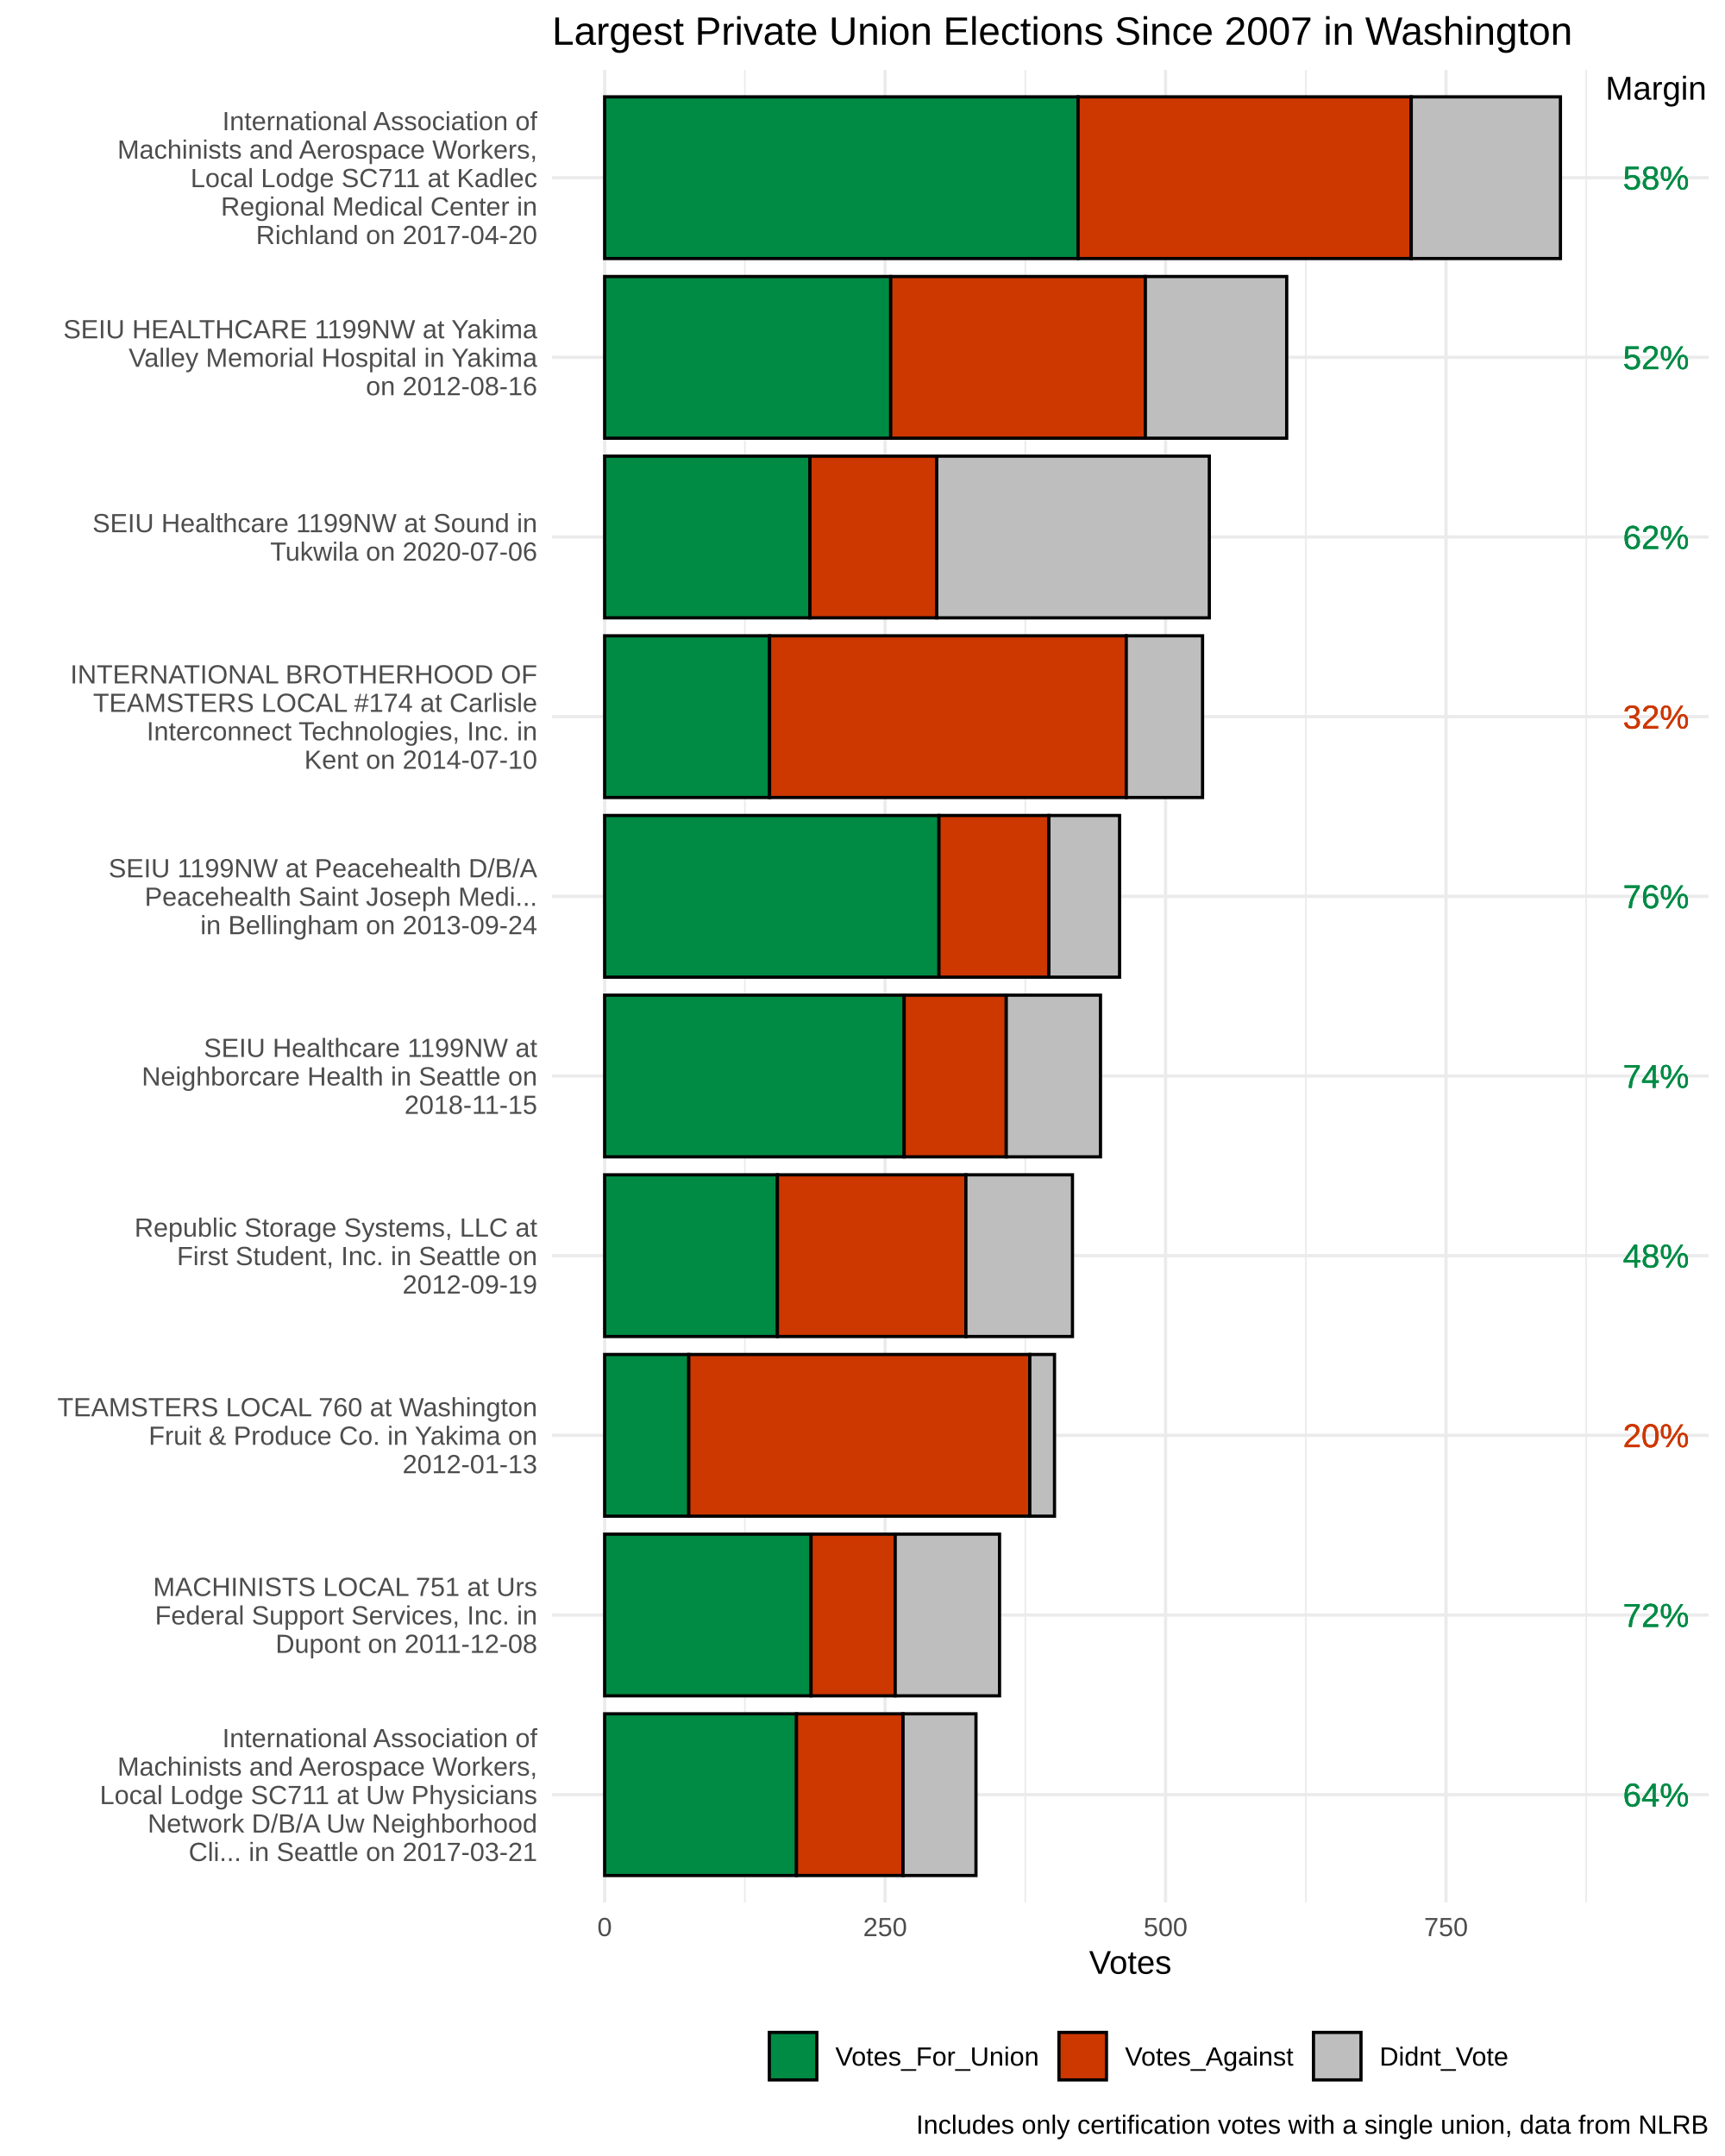
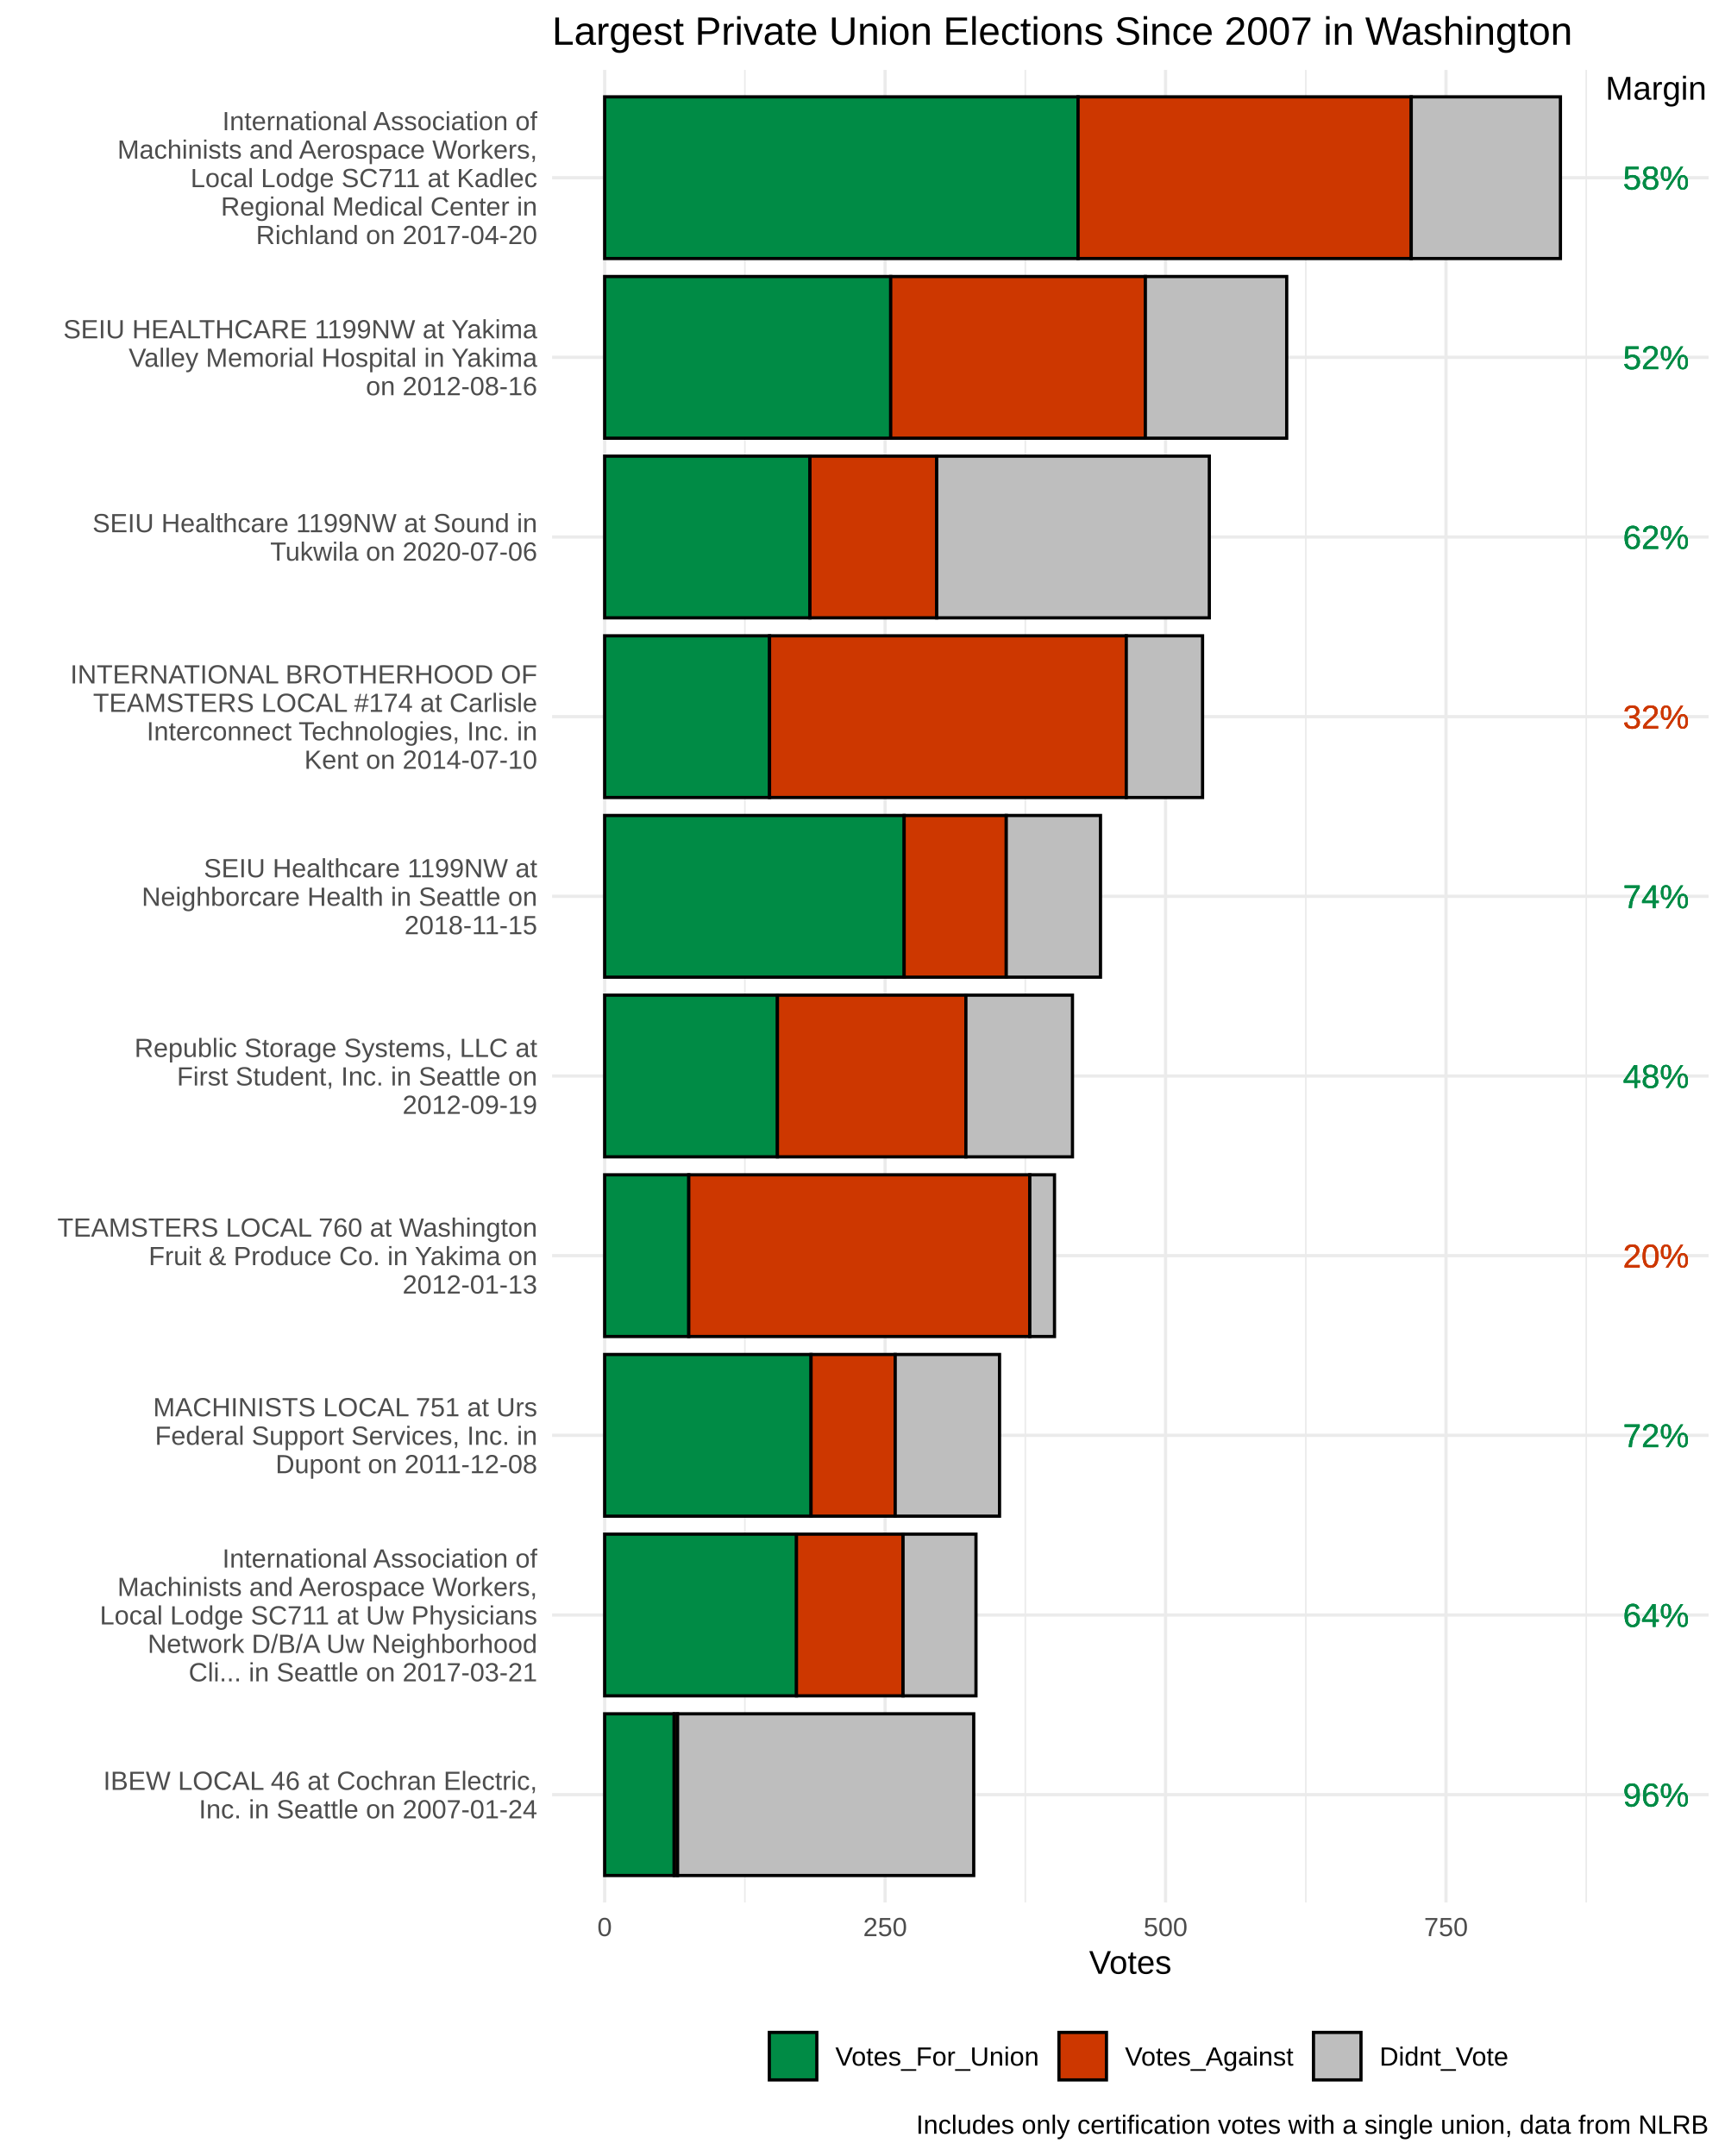
<svg xmlns="http://www.w3.org/2000/svg" class="svglite" width="576.00pt" height="720.00pt" viewBox="0 0 576.00 720.00">
  <defs>
    <style type="text/css">
    .svglite line, .svglite polyline, .svglite polygon, .svglite path, .svglite rect, .svglite circle {
      fill: none;
      stroke: #000000;
      stroke-linecap: round;
      stroke-linejoin: round;
      stroke-miterlimit: 10.00;
    }
  </style>
  </defs>
  <rect width="100%" height="100%" style="stroke: none; fill: #FFFFFF;" />
  <defs>
    <clipPath id="cpMC4wMHw1NzYuMDB8MC4wMHw3MjAuMDA=">
      <rect x="0.00" y="0.00" width="576.00" height="720.00" />
    </clipPath>
  </defs>
  <g clip-path="url(#cpMC4wMHw1NzYuMDB8MC4wMHw3MjAuMDA=)">
</g>
  <defs>
    <clipPath id="cpMTg0LjM1fDU3MC41MnwyMy4zNHw2MzUuMzM=">
      <rect x="184.35" y="23.34" width="386.18" height="611.99" />
    </clipPath>
  </defs>
  <g clip-path="url(#cpMTg0LjM1fDU3MC41MnwyMy4zNHw2MzUuMzM=)">
    <polyline points="248.72,635.33 248.72,23.34 " style="stroke-width: 0.53; stroke: #EBEBEB; stroke-linecap: butt;" />
    <polyline points="342.37,635.33 342.37,23.34 " style="stroke-width: 0.53; stroke: #EBEBEB; stroke-linecap: butt;" />
    <polyline points="436.02,635.33 436.02,23.34 " style="stroke-width: 0.53; stroke: #EBEBEB; stroke-linecap: butt;" />
    <polyline points="529.67,635.33 529.67,23.34 " style="stroke-width: 0.53; stroke: #EBEBEB; stroke-linecap: butt;" />
    <polyline points="184.35,599.33 570.52,599.33 " style="stroke-width: 1.07; stroke: #EBEBEB; stroke-linecap: butt;" />
    <polyline points="184.35,539.33 570.52,539.33 " style="stroke-width: 1.07; stroke: #EBEBEB; stroke-linecap: butt;" />
    <polyline points="184.35,479.33 570.52,479.33 " style="stroke-width: 1.07; stroke: #EBEBEB; stroke-linecap: butt;" />
    <polyline points="184.35,419.33 570.52,419.33 " style="stroke-width: 1.07; stroke: #EBEBEB; stroke-linecap: butt;" />
    <polyline points="184.35,359.33 570.52,359.33 " style="stroke-width: 1.07; stroke: #EBEBEB; stroke-linecap: butt;" />
    <polyline points="184.35,299.33 570.52,299.33 " style="stroke-width: 1.07; stroke: #EBEBEB; stroke-linecap: butt;" />
    <polyline points="184.35,239.33 570.52,239.33 " style="stroke-width: 1.07; stroke: #EBEBEB; stroke-linecap: butt;" />
    <polyline points="184.35,179.33 570.52,179.33 " style="stroke-width: 1.07; stroke: #EBEBEB; stroke-linecap: butt;" />
    <polyline points="184.35,119.33 570.52,119.33 " style="stroke-width: 1.07; stroke: #EBEBEB; stroke-linecap: butt;" />
    <polyline points="184.35,59.34 570.52,59.34 " style="stroke-width: 1.07; stroke: #EBEBEB; stroke-linecap: butt;" />
    <polyline points="201.90,635.33 201.90,23.34 " style="stroke-width: 1.07; stroke: #EBEBEB; stroke-linecap: butt;" />
    <polyline points="295.55,635.33 295.55,23.34 " style="stroke-width: 1.07; stroke: #EBEBEB; stroke-linecap: butt;" />
    <polyline points="389.20,635.33 389.20,23.34 " style="stroke-width: 1.07; stroke: #EBEBEB; stroke-linecap: butt;" />
    <polyline points="482.84,635.33 482.84,23.34 " style="stroke-width: 1.07; stroke: #EBEBEB; stroke-linecap: butt;" />
    <rect x="201.90" y="32.34" width="158.08" height="54.00" style="stroke-width: 1.07; stroke-linecap: square; stroke-linejoin: miter; fill: #008B45;" />
    <rect x="201.90" y="92.34" width="95.52" height="54.00" style="stroke-width: 1.07; stroke-linecap: square; stroke-linejoin: miter; fill: #008B45;" />
    <rect x="201.90" y="152.33" width="68.55" height="54.00" style="stroke-width: 1.07; stroke-linecap: square; stroke-linejoin: miter; fill: #008B45;" />
    <rect x="201.90" y="212.33" width="55.07" height="54.00" style="stroke-width: 1.07; stroke-linecap: square; stroke-linejoin: miter; fill: #008B45;" />
-     <rect x="201.90" y="272.33" width="111.63" height="54.00" style="stroke-width: 1.07; stroke-linecap: square; stroke-linejoin: miter; fill: #008B45;" />
-     <rect x="201.90" y="332.33" width="100.02" height="54.00" style="stroke-width: 1.07; stroke-linecap: square; stroke-linejoin: miter; fill: #008B45;" />
-     <rect x="201.90" y="392.33" width="57.69" height="54.00" style="stroke-width: 1.07; stroke-linecap: square; stroke-linejoin: miter; fill: #008B45;" />
-     <rect x="201.90" y="452.33" width="28.09" height="54.00" style="stroke-width: 1.07; stroke-linecap: square; stroke-linejoin: miter; fill: #008B45;" />
-     <rect x="201.90" y="512.33" width="68.93" height="54.00" style="stroke-width: 1.07; stroke-linecap: square; stroke-linejoin: miter; fill: #008B45;" />
-     <rect x="201.90" y="572.33" width="64.06" height="54.00" style="stroke-width: 1.07; stroke-linecap: square; stroke-linejoin: miter; fill: #008B45;" />
+     <rect x="201.90" y="272.33" width="100.02" height="54.00" style="stroke-width: 1.07; stroke-linecap: square; stroke-linejoin: miter; fill: #008B45;" />
+     <rect x="201.90" y="332.33" width="57.69" height="54.00" style="stroke-width: 1.07; stroke-linecap: square; stroke-linejoin: miter; fill: #008B45;" />
+     <rect x="201.90" y="392.33" width="28.09" height="54.00" style="stroke-width: 1.07; stroke-linecap: square; stroke-linejoin: miter; fill: #008B45;" />
+     <rect x="201.90" y="452.33" width="68.93" height="54.00" style="stroke-width: 1.07; stroke-linecap: square; stroke-linejoin: miter; fill: #008B45;" />
+     <rect x="201.90" y="512.33" width="64.06" height="54.00" style="stroke-width: 1.07; stroke-linecap: square; stroke-linejoin: miter; fill: #008B45;" />
+     <rect x="201.90" y="572.33" width="23.22" height="54.00" style="stroke-width: 1.07; stroke-linecap: square; stroke-linejoin: miter; fill: #008B45;" />
    <rect x="359.98" y="32.34" width="111.25" height="54.00" style="stroke-width: 1.07; stroke-linecap: square; stroke-linejoin: miter; fill: #CD3700;" />
    <rect x="297.42" y="92.34" width="85.03" height="54.00" style="stroke-width: 1.07; stroke-linecap: square; stroke-linejoin: miter; fill: #CD3700;" />
    <rect x="270.45" y="152.33" width="42.33" height="54.00" style="stroke-width: 1.07; stroke-linecap: square; stroke-linejoin: miter; fill: #CD3700;" />
    <rect x="256.96" y="212.33" width="119.12" height="54.00" style="stroke-width: 1.07; stroke-linecap: square; stroke-linejoin: miter; fill: #CD3700;" />
-     <rect x="313.53" y="272.33" width="36.71" height="54.00" style="stroke-width: 1.07; stroke-linecap: square; stroke-linejoin: miter; fill: #CD3700;" />
-     <rect x="301.91" y="332.33" width="34.09" height="54.00" style="stroke-width: 1.07; stroke-linecap: square; stroke-linejoin: miter; fill: #CD3700;" />
-     <rect x="259.59" y="392.33" width="62.93" height="54.00" style="stroke-width: 1.07; stroke-linecap: square; stroke-linejoin: miter; fill: #CD3700;" />
-     <rect x="229.99" y="452.33" width="113.88" height="54.00" style="stroke-width: 1.07; stroke-linecap: square; stroke-linejoin: miter; fill: #CD3700;" />
-     <rect x="270.82" y="512.33" width="28.09" height="54.00" style="stroke-width: 1.07; stroke-linecap: square; stroke-linejoin: miter; fill: #CD3700;" />
-     <rect x="265.95" y="572.33" width="35.59" height="54.00" style="stroke-width: 1.07; stroke-linecap: square; stroke-linejoin: miter; fill: #CD3700;" />
+     <rect x="301.91" y="272.33" width="34.09" height="54.00" style="stroke-width: 1.07; stroke-linecap: square; stroke-linejoin: miter; fill: #CD3700;" />
+     <rect x="259.59" y="332.33" width="62.93" height="54.00" style="stroke-width: 1.07; stroke-linecap: square; stroke-linejoin: miter; fill: #CD3700;" />
+     <rect x="229.99" y="392.33" width="113.88" height="54.00" style="stroke-width: 1.07; stroke-linecap: square; stroke-linejoin: miter; fill: #CD3700;" />
+     <rect x="270.82" y="452.33" width="28.09" height="54.00" style="stroke-width: 1.07; stroke-linecap: square; stroke-linejoin: miter; fill: #CD3700;" />
+     <rect x="265.95" y="512.33" width="35.59" height="54.00" style="stroke-width: 1.07; stroke-linecap: square; stroke-linejoin: miter; fill: #CD3700;" />
+     <rect x="225.12" y="572.33" width="1.12" height="54.00" style="stroke-width: 1.07; stroke-linecap: square; stroke-linejoin: miter; fill: #CD3700;" />
    <rect x="471.23" y="32.34" width="49.82" height="54.00" style="stroke-width: 1.07; stroke-linecap: square; stroke-linejoin: miter; fill: #BEBEBE;" />
    <rect x="382.45" y="92.34" width="47.20" height="54.00" style="stroke-width: 1.07; stroke-linecap: square; stroke-linejoin: miter; fill: #BEBEBE;" />
    <rect x="312.78" y="152.33" width="91.03" height="54.00" style="stroke-width: 1.07; stroke-linecap: square; stroke-linejoin: miter; fill: #BEBEBE;" />
    <rect x="376.08" y="212.33" width="25.47" height="54.00" style="stroke-width: 1.07; stroke-linecap: square; stroke-linejoin: miter; fill: #BEBEBE;" />
-     <rect x="350.24" y="272.33" width="23.60" height="54.00" style="stroke-width: 1.07; stroke-linecap: square; stroke-linejoin: miter; fill: #BEBEBE;" />
-     <rect x="336.00" y="332.33" width="31.47" height="54.00" style="stroke-width: 1.07; stroke-linecap: square; stroke-linejoin: miter; fill: #BEBEBE;" />
-     <rect x="322.52" y="392.33" width="35.59" height="54.00" style="stroke-width: 1.07; stroke-linecap: square; stroke-linejoin: miter; fill: #BEBEBE;" />
-     <rect x="343.87" y="452.33" width="8.24" height="54.00" style="stroke-width: 1.07; stroke-linecap: square; stroke-linejoin: miter; fill: #BEBEBE;" />
-     <rect x="298.92" y="512.33" width="34.84" height="54.00" style="stroke-width: 1.07; stroke-linecap: square; stroke-linejoin: miter; fill: #BEBEBE;" />
-     <rect x="301.54" y="572.33" width="24.35" height="54.00" style="stroke-width: 1.07; stroke-linecap: square; stroke-linejoin: miter; fill: #BEBEBE;" />
+     <rect x="336.00" y="272.33" width="31.47" height="54.00" style="stroke-width: 1.07; stroke-linecap: square; stroke-linejoin: miter; fill: #BEBEBE;" />
+     <rect x="322.52" y="332.33" width="35.59" height="54.00" style="stroke-width: 1.07; stroke-linecap: square; stroke-linejoin: miter; fill: #BEBEBE;" />
+     <rect x="343.87" y="392.33" width="8.24" height="54.00" style="stroke-width: 1.07; stroke-linecap: square; stroke-linejoin: miter; fill: #BEBEBE;" />
+     <rect x="298.92" y="452.33" width="34.84" height="54.00" style="stroke-width: 1.07; stroke-linecap: square; stroke-linejoin: miter; fill: #BEBEBE;" />
+     <rect x="301.54" y="512.33" width="24.35" height="54.00" style="stroke-width: 1.07; stroke-linecap: square; stroke-linejoin: miter; fill: #BEBEBE;" />
+     <rect x="226.25" y="572.33" width="98.89" height="54.00" style="stroke-width: 1.07; stroke-linecap: square; stroke-linejoin: miter; fill: #BEBEBE;" />
    <text x="552.97" y="63.29" text-anchor="middle" style="font-size: 11.04px; fill: #008B45; font-family: Arial;" textLength="22.08px" lengthAdjust="spacingAndGlyphs">58%</text>
    <text x="552.97" y="123.29" text-anchor="middle" style="font-size: 11.04px; fill: #008B45; font-family: Arial;" textLength="22.08px" lengthAdjust="spacingAndGlyphs">52%</text>
    <text x="552.97" y="183.29" text-anchor="middle" style="font-size: 11.04px; fill: #008B45; font-family: Arial;" textLength="22.08px" lengthAdjust="spacingAndGlyphs">62%</text>
    <text x="552.97" y="243.29" text-anchor="middle" style="font-size: 11.04px; fill: #CD3700; font-family: Arial;" textLength="22.08px" lengthAdjust="spacingAndGlyphs">32%</text>
-     <text x="552.97" y="303.29" text-anchor="middle" style="font-size: 11.04px; fill: #008B45; font-family: Arial;" textLength="22.08px" lengthAdjust="spacingAndGlyphs">76%</text>
-     <text x="552.97" y="363.29" text-anchor="middle" style="font-size: 11.04px; fill: #008B45; font-family: Arial;" textLength="22.08px" lengthAdjust="spacingAndGlyphs">74%</text>
-     <text x="552.97" y="423.29" text-anchor="middle" style="font-size: 11.04px; fill: #008B45; font-family: Arial;" textLength="22.08px" lengthAdjust="spacingAndGlyphs">48%</text>
-     <text x="552.97" y="483.29" text-anchor="middle" style="font-size: 11.04px; fill: #CD3700; font-family: Arial;" textLength="22.08px" lengthAdjust="spacingAndGlyphs">20%</text>
-     <text x="552.97" y="543.29" text-anchor="middle" style="font-size: 11.04px; fill: #008B45; font-family: Arial;" textLength="22.08px" lengthAdjust="spacingAndGlyphs">72%</text>
-     <text x="552.97" y="603.29" text-anchor="middle" style="font-size: 11.04px; fill: #008B45; font-family: Arial;" textLength="22.08px" lengthAdjust="spacingAndGlyphs">64%</text>
+     <text x="552.97" y="303.29" text-anchor="middle" style="font-size: 11.04px; fill: #008B45; font-family: Arial;" textLength="22.08px" lengthAdjust="spacingAndGlyphs">74%</text>
+     <text x="552.97" y="363.29" text-anchor="middle" style="font-size: 11.04px; fill: #008B45; font-family: Arial;" textLength="22.08px" lengthAdjust="spacingAndGlyphs">48%</text>
+     <text x="552.97" y="423.29" text-anchor="middle" style="font-size: 11.04px; fill: #CD3700; font-family: Arial;" textLength="22.08px" lengthAdjust="spacingAndGlyphs">20%</text>
+     <text x="552.97" y="483.29" text-anchor="middle" style="font-size: 11.04px; fill: #008B45; font-family: Arial;" textLength="22.08px" lengthAdjust="spacingAndGlyphs">72%</text>
+     <text x="552.97" y="543.29" text-anchor="middle" style="font-size: 11.04px; fill: #008B45; font-family: Arial;" textLength="22.08px" lengthAdjust="spacingAndGlyphs">64%</text>
+     <text x="552.97" y="603.29" text-anchor="middle" style="font-size: 11.04px; fill: #008B45; font-family: Arial;" textLength="22.08px" lengthAdjust="spacingAndGlyphs">96%</text>
    <text x="552.97" y="63.29" text-anchor="middle" style="font-size: 11.04px; fill: #008B45; font-family: Arial;" textLength="22.08px" lengthAdjust="spacingAndGlyphs">58%</text>
    <text x="552.97" y="123.29" text-anchor="middle" style="font-size: 11.04px; fill: #008B45; font-family: Arial;" textLength="22.08px" lengthAdjust="spacingAndGlyphs">52%</text>
    <text x="552.97" y="183.29" text-anchor="middle" style="font-size: 11.04px; fill: #008B45; font-family: Arial;" textLength="22.08px" lengthAdjust="spacingAndGlyphs">62%</text>
    <text x="552.97" y="243.29" text-anchor="middle" style="font-size: 11.04px; fill: #CD3700; font-family: Arial;" textLength="22.08px" lengthAdjust="spacingAndGlyphs">32%</text>
-     <text x="552.97" y="303.29" text-anchor="middle" style="font-size: 11.04px; fill: #008B45; font-family: Arial;" textLength="22.08px" lengthAdjust="spacingAndGlyphs">76%</text>
-     <text x="552.97" y="363.29" text-anchor="middle" style="font-size: 11.04px; fill: #008B45; font-family: Arial;" textLength="22.08px" lengthAdjust="spacingAndGlyphs">74%</text>
-     <text x="552.97" y="423.29" text-anchor="middle" style="font-size: 11.04px; fill: #008B45; font-family: Arial;" textLength="22.08px" lengthAdjust="spacingAndGlyphs">48%</text>
-     <text x="552.97" y="483.29" text-anchor="middle" style="font-size: 11.04px; fill: #CD3700; font-family: Arial;" textLength="22.08px" lengthAdjust="spacingAndGlyphs">20%</text>
-     <text x="552.97" y="543.29" text-anchor="middle" style="font-size: 11.04px; fill: #008B45; font-family: Arial;" textLength="22.08px" lengthAdjust="spacingAndGlyphs">72%</text>
-     <text x="552.97" y="603.29" text-anchor="middle" style="font-size: 11.04px; fill: #008B45; font-family: Arial;" textLength="22.08px" lengthAdjust="spacingAndGlyphs">64%</text>
+     <text x="552.97" y="303.29" text-anchor="middle" style="font-size: 11.04px; fill: #008B45; font-family: Arial;" textLength="22.08px" lengthAdjust="spacingAndGlyphs">74%</text>
+     <text x="552.97" y="363.29" text-anchor="middle" style="font-size: 11.04px; fill: #008B45; font-family: Arial;" textLength="22.08px" lengthAdjust="spacingAndGlyphs">48%</text>
+     <text x="552.97" y="423.29" text-anchor="middle" style="font-size: 11.04px; fill: #CD3700; font-family: Arial;" textLength="22.08px" lengthAdjust="spacingAndGlyphs">20%</text>
+     <text x="552.97" y="483.29" text-anchor="middle" style="font-size: 11.04px; fill: #008B45; font-family: Arial;" textLength="22.08px" lengthAdjust="spacingAndGlyphs">72%</text>
+     <text x="552.97" y="543.29" text-anchor="middle" style="font-size: 11.04px; fill: #008B45; font-family: Arial;" textLength="22.08px" lengthAdjust="spacingAndGlyphs">64%</text>
+     <text x="552.97" y="603.29" text-anchor="middle" style="font-size: 11.04px; fill: #008B45; font-family: Arial;" textLength="22.08px" lengthAdjust="spacingAndGlyphs">96%</text>
    <text x="552.97" y="63.29" text-anchor="middle" style="font-size: 11.04px; fill: #008B45; font-family: Arial;" textLength="22.08px" lengthAdjust="spacingAndGlyphs">58%</text>
    <text x="552.97" y="123.29" text-anchor="middle" style="font-size: 11.04px; fill: #008B45; font-family: Arial;" textLength="22.08px" lengthAdjust="spacingAndGlyphs">52%</text>
    <text x="552.97" y="183.29" text-anchor="middle" style="font-size: 11.04px; fill: #008B45; font-family: Arial;" textLength="22.08px" lengthAdjust="spacingAndGlyphs">62%</text>
    <text x="552.97" y="243.29" text-anchor="middle" style="font-size: 11.04px; fill: #CD3700; font-family: Arial;" textLength="22.08px" lengthAdjust="spacingAndGlyphs">32%</text>
-     <text x="552.97" y="303.29" text-anchor="middle" style="font-size: 11.04px; fill: #008B45; font-family: Arial;" textLength="22.08px" lengthAdjust="spacingAndGlyphs">76%</text>
-     <text x="552.97" y="363.29" text-anchor="middle" style="font-size: 11.04px; fill: #008B45; font-family: Arial;" textLength="22.08px" lengthAdjust="spacingAndGlyphs">74%</text>
-     <text x="552.97" y="423.29" text-anchor="middle" style="font-size: 11.04px; fill: #008B45; font-family: Arial;" textLength="22.08px" lengthAdjust="spacingAndGlyphs">48%</text>
-     <text x="552.97" y="483.29" text-anchor="middle" style="font-size: 11.04px; fill: #CD3700; font-family: Arial;" textLength="22.08px" lengthAdjust="spacingAndGlyphs">20%</text>
-     <text x="552.97" y="543.29" text-anchor="middle" style="font-size: 11.04px; fill: #008B45; font-family: Arial;" textLength="22.08px" lengthAdjust="spacingAndGlyphs">72%</text>
-     <text x="552.97" y="603.29" text-anchor="middle" style="font-size: 11.04px; fill: #008B45; font-family: Arial;" textLength="22.08px" lengthAdjust="spacingAndGlyphs">64%</text>
+     <text x="552.97" y="303.29" text-anchor="middle" style="font-size: 11.04px; fill: #008B45; font-family: Arial;" textLength="22.08px" lengthAdjust="spacingAndGlyphs">74%</text>
+     <text x="552.97" y="363.29" text-anchor="middle" style="font-size: 11.04px; fill: #008B45; font-family: Arial;" textLength="22.08px" lengthAdjust="spacingAndGlyphs">48%</text>
+     <text x="552.97" y="423.29" text-anchor="middle" style="font-size: 11.04px; fill: #CD3700; font-family: Arial;" textLength="22.08px" lengthAdjust="spacingAndGlyphs">20%</text>
+     <text x="552.97" y="483.29" text-anchor="middle" style="font-size: 11.04px; fill: #008B45; font-family: Arial;" textLength="22.08px" lengthAdjust="spacingAndGlyphs">72%</text>
+     <text x="552.97" y="543.29" text-anchor="middle" style="font-size: 11.04px; fill: #008B45; font-family: Arial;" textLength="22.08px" lengthAdjust="spacingAndGlyphs">64%</text>
+     <text x="552.97" y="603.29" text-anchor="middle" style="font-size: 11.04px; fill: #008B45; font-family: Arial;" textLength="22.08px" lengthAdjust="spacingAndGlyphs">96%</text>
    <text x="552.97" y="33.29" text-anchor="middle" style="font-size: 11.04px; font-family: Arial;" textLength="33.71px" lengthAdjust="spacingAndGlyphs">Margin</text>
  </g>
  <g clip-path="url(#cpMC4wMHw1NzYuMDB8MC4wMHw3MjAuMDA=)">
-     <text x="179.41" y="583.48" text-anchor="end" style="font-size: 8.80px; fill: #4D4D4D; font-family: Arial;" textLength="105.64px" lengthAdjust="spacingAndGlyphs">International Association of</text>
-     <text x="179.41" y="592.98" text-anchor="end" style="font-size: 8.80px; fill: #4D4D4D; font-family: Arial;" textLength="140.84px" lengthAdjust="spacingAndGlyphs">Machinists and Aerospace Workers,</text>
-     <text x="179.41" y="602.48" text-anchor="end" style="font-size: 8.80px; fill: #4D4D4D; font-family: Arial;" textLength="146.72px" lengthAdjust="spacingAndGlyphs">Local Lodge SC711 at Uw Physicians</text>
-     <text x="179.41" y="611.99" text-anchor="end" style="font-size: 8.80px; fill: #4D4D4D; font-family: Arial;" textLength="130.55px" lengthAdjust="spacingAndGlyphs">Network D/B/A Uw Neighborhood</text>
-     <text x="179.41" y="621.49" text-anchor="end" style="font-size: 8.80px; fill: #4D4D4D; font-family: Arial;" textLength="116.40px" lengthAdjust="spacingAndGlyphs">Cli... in Seattle on 2017-03-21</text>
-     <text x="179.41" y="532.98" text-anchor="end" style="font-size: 8.80px; fill: #4D4D4D; font-family: Arial;" textLength="128.56px" lengthAdjust="spacingAndGlyphs">MACHINISTS LOCAL 751 at Urs</text>
-     <text x="179.41" y="542.48" text-anchor="end" style="font-size: 8.80px; fill: #4D4D4D; font-family: Arial;" textLength="127.63px" lengthAdjust="spacingAndGlyphs">Federal Support Services, Inc. in</text>
-     <text x="179.41" y="551.99" text-anchor="end" style="font-size: 8.80px; fill: #4D4D4D; font-family: Arial;" textLength="88.08px" lengthAdjust="spacingAndGlyphs">Dupont on 2011-12-08</text>
-     <text x="179.41" y="472.98" text-anchor="end" style="font-size: 8.80px; fill: #4D4D4D; font-family: Arial;" textLength="160.87px" lengthAdjust="spacingAndGlyphs">TEAMSTERS LOCAL 760 at Washington</text>
-     <text x="179.41" y="482.49" text-anchor="end" style="font-size: 8.80px; fill: #4D4D4D; font-family: Arial;" textLength="130.55px" lengthAdjust="spacingAndGlyphs">Fruit &amp; Produce Co. in Yakima on</text>
-     <text x="179.41" y="491.99" text-anchor="end" style="font-size: 8.80px; fill: #4D4D4D; font-family: Arial;" textLength="45.03px" lengthAdjust="spacingAndGlyphs">2012-01-13</text>
-     <text x="179.41" y="412.98" text-anchor="end" style="font-size: 8.80px; fill: #4D4D4D; font-family: Arial;" textLength="134.47px" lengthAdjust="spacingAndGlyphs">Republic Storage Systems, LLC at</text>
-     <text x="179.41" y="422.49" text-anchor="end" style="font-size: 8.80px; fill: #4D4D4D; font-family: Arial;" textLength="120.28px" lengthAdjust="spacingAndGlyphs">First Student, Inc. in Seattle on</text>
-     <text x="179.41" y="431.99" text-anchor="end" style="font-size: 8.80px; fill: #4D4D4D; font-family: Arial;" textLength="45.03px" lengthAdjust="spacingAndGlyphs">2012-09-19</text>
-     <text x="179.41" y="352.98" text-anchor="end" style="font-size: 8.80px; fill: #4D4D4D; font-family: Arial;" textLength="111.97px" lengthAdjust="spacingAndGlyphs">SEIU Healthcare 1199NW at</text>
-     <text x="179.41" y="362.49" text-anchor="end" style="font-size: 8.80px; fill: #4D4D4D; font-family: Arial;" textLength="132.06px" lengthAdjust="spacingAndGlyphs">Neighborcare Health in Seattle on</text>
-     <text x="179.41" y="371.99" text-anchor="end" style="font-size: 8.80px; fill: #4D4D4D; font-family: Arial;" textLength="45.03px" lengthAdjust="spacingAndGlyphs">2018-11-15</text>
-     <text x="179.41" y="292.98" text-anchor="end" style="font-size: 8.80px; fill: #4D4D4D; font-family: Arial;" textLength="143.76px" lengthAdjust="spacingAndGlyphs">SEIU 1199NW at Peacehealth D/B/A</text>
-     <text x="179.41" y="302.49" text-anchor="end" style="font-size: 8.80px; fill: #4D4D4D; font-family: Arial;" textLength="131.08px" lengthAdjust="spacingAndGlyphs">Peacehealth Saint Joseph Medi...</text>
-     <text x="179.41" y="311.99" text-anchor="end" style="font-size: 8.80px; fill: #4D4D4D; font-family: Arial;" textLength="112.52px" lengthAdjust="spacingAndGlyphs">in Bellingham on 2013-09-24</text>
+     <text x="179.41" y="597.73" text-anchor="end" style="font-size: 8.80px; fill: #4D4D4D; font-family: Arial;" textLength="145.20px" lengthAdjust="spacingAndGlyphs">IBEW LOCAL 46 at Cochran Electric,</text>
+     <text x="179.41" y="607.24" text-anchor="end" style="font-size: 8.80px; fill: #4D4D4D; font-family: Arial;" textLength="113.00px" lengthAdjust="spacingAndGlyphs">Inc. in Seattle on 2007-01-24</text>
+     <text x="179.41" y="523.48" text-anchor="end" style="font-size: 8.80px; fill: #4D4D4D; font-family: Arial;" textLength="105.64px" lengthAdjust="spacingAndGlyphs">International Association of</text>
+     <text x="179.41" y="532.98" text-anchor="end" style="font-size: 8.80px; fill: #4D4D4D; font-family: Arial;" textLength="140.84px" lengthAdjust="spacingAndGlyphs">Machinists and Aerospace Workers,</text>
+     <text x="179.41" y="542.48" text-anchor="end" style="font-size: 8.80px; fill: #4D4D4D; font-family: Arial;" textLength="146.72px" lengthAdjust="spacingAndGlyphs">Local Lodge SC711 at Uw Physicians</text>
+     <text x="179.41" y="551.99" text-anchor="end" style="font-size: 8.80px; fill: #4D4D4D; font-family: Arial;" textLength="130.55px" lengthAdjust="spacingAndGlyphs">Network D/B/A Uw Neighborhood</text>
+     <text x="179.41" y="561.49" text-anchor="end" style="font-size: 8.80px; fill: #4D4D4D; font-family: Arial;" textLength="116.40px" lengthAdjust="spacingAndGlyphs">Cli... in Seattle on 2017-03-21</text>
+     <text x="179.41" y="472.98" text-anchor="end" style="font-size: 8.80px; fill: #4D4D4D; font-family: Arial;" textLength="128.56px" lengthAdjust="spacingAndGlyphs">MACHINISTS LOCAL 751 at Urs</text>
+     <text x="179.41" y="482.49" text-anchor="end" style="font-size: 8.80px; fill: #4D4D4D; font-family: Arial;" textLength="127.63px" lengthAdjust="spacingAndGlyphs">Federal Support Services, Inc. in</text>
+     <text x="179.41" y="491.99" text-anchor="end" style="font-size: 8.80px; fill: #4D4D4D; font-family: Arial;" textLength="88.08px" lengthAdjust="spacingAndGlyphs">Dupont on 2011-12-08</text>
+     <text x="179.41" y="412.98" text-anchor="end" style="font-size: 8.80px; fill: #4D4D4D; font-family: Arial;" textLength="160.87px" lengthAdjust="spacingAndGlyphs">TEAMSTERS LOCAL 760 at Washington</text>
+     <text x="179.41" y="422.49" text-anchor="end" style="font-size: 8.80px; fill: #4D4D4D; font-family: Arial;" textLength="130.55px" lengthAdjust="spacingAndGlyphs">Fruit &amp; Produce Co. in Yakima on</text>
+     <text x="179.41" y="431.99" text-anchor="end" style="font-size: 8.80px; fill: #4D4D4D; font-family: Arial;" textLength="45.03px" lengthAdjust="spacingAndGlyphs">2012-01-13</text>
+     <text x="179.41" y="352.98" text-anchor="end" style="font-size: 8.80px; fill: #4D4D4D; font-family: Arial;" textLength="134.47px" lengthAdjust="spacingAndGlyphs">Republic Storage Systems, LLC at</text>
+     <text x="179.41" y="362.49" text-anchor="end" style="font-size: 8.80px; fill: #4D4D4D; font-family: Arial;" textLength="120.28px" lengthAdjust="spacingAndGlyphs">First Student, Inc. in Seattle on</text>
+     <text x="179.41" y="371.99" text-anchor="end" style="font-size: 8.80px; fill: #4D4D4D; font-family: Arial;" textLength="45.03px" lengthAdjust="spacingAndGlyphs">2012-09-19</text>
+     <text x="179.41" y="292.98" text-anchor="end" style="font-size: 8.80px; fill: #4D4D4D; font-family: Arial;" textLength="111.97px" lengthAdjust="spacingAndGlyphs">SEIU Healthcare 1199NW at</text>
+     <text x="179.41" y="302.49" text-anchor="end" style="font-size: 8.80px; fill: #4D4D4D; font-family: Arial;" textLength="132.06px" lengthAdjust="spacingAndGlyphs">Neighborcare Health in Seattle on</text>
+     <text x="179.41" y="311.99" text-anchor="end" style="font-size: 8.80px; fill: #4D4D4D; font-family: Arial;" textLength="45.03px" lengthAdjust="spacingAndGlyphs">2018-11-15</text>
    <text x="179.41" y="228.23" text-anchor="end" style="font-size: 8.80px; fill: #4D4D4D; font-family: Arial;" textLength="156.84px" lengthAdjust="spacingAndGlyphs">INTERNATIONAL BROTHERHOOD OF</text>
    <text x="179.41" y="237.74" text-anchor="end" style="font-size: 8.80px; fill: #4D4D4D; font-family: Arial;" textLength="148.62px" lengthAdjust="spacingAndGlyphs">TEAMSTERS LOCAL #174 at Carlisle</text>
    <text x="179.41" y="247.24" text-anchor="end" style="font-size: 8.80px; fill: #4D4D4D; font-family: Arial;" textLength="131.56px" lengthAdjust="spacingAndGlyphs">Interconnect Technologies, Inc. in</text>
    <text x="179.41" y="256.74" text-anchor="end" style="font-size: 8.80px; fill: #4D4D4D; font-family: Arial;" textLength="77.80px" lengthAdjust="spacingAndGlyphs">Kent on 2014-07-10</text>
    <text x="179.41" y="177.74" text-anchor="end" style="font-size: 8.80px; fill: #4D4D4D; font-family: Arial;" textLength="149.16px" lengthAdjust="spacingAndGlyphs">SEIU Healthcare 1199NW at Sound in</text>
    <text x="179.41" y="187.24" text-anchor="end" style="font-size: 8.80px; fill: #4D4D4D; font-family: Arial;" textLength="89.52px" lengthAdjust="spacingAndGlyphs">Tukwila on 2020-07-06</text>
    <text x="179.41" y="112.98" text-anchor="end" style="font-size: 8.80px; fill: #4D4D4D; font-family: Arial;" textLength="160.34px" lengthAdjust="spacingAndGlyphs">SEIU HEALTHCARE 1199NW at Yakima</text>
    <text x="179.41" y="122.49" text-anchor="end" style="font-size: 8.80px; fill: #4D4D4D; font-family: Arial;" textLength="137.87px" lengthAdjust="spacingAndGlyphs">Valley Memorial Hospital in Yakima</text>
    <text x="179.41" y="131.99" text-anchor="end" style="font-size: 8.80px; fill: #4D4D4D; font-family: Arial;" textLength="57.26px" lengthAdjust="spacingAndGlyphs">on 2012-08-16</text>
    <text x="179.41" y="43.48" text-anchor="end" style="font-size: 8.80px; fill: #4D4D4D; font-family: Arial;" textLength="105.64px" lengthAdjust="spacingAndGlyphs">International Association of</text>
    <text x="179.41" y="52.98" text-anchor="end" style="font-size: 8.80px; fill: #4D4D4D; font-family: Arial;" textLength="140.84px" lengthAdjust="spacingAndGlyphs">Machinists and Aerospace Workers,</text>
    <text x="179.41" y="62.49" text-anchor="end" style="font-size: 8.80px; fill: #4D4D4D; font-family: Arial;" textLength="116.43px" lengthAdjust="spacingAndGlyphs">Local Lodge SC711 at Kadlec</text>
    <text x="179.41" y="71.99" text-anchor="end" style="font-size: 8.80px; fill: #4D4D4D; font-family: Arial;" textLength="105.63px" lengthAdjust="spacingAndGlyphs">Regional Medical Center in</text>
    <text x="179.41" y="81.50" text-anchor="end" style="font-size: 8.80px; fill: #4D4D4D; font-family: Arial;" textLength="93.94px" lengthAdjust="spacingAndGlyphs">Richland on 2017-04-20</text>
    <text x="201.90" y="646.57" text-anchor="middle" style="font-size: 8.80px; fill: #4D4D4D; font-family: Arial;" textLength="4.90px" lengthAdjust="spacingAndGlyphs">0</text>
    <text x="295.55" y="646.57" text-anchor="middle" style="font-size: 8.80px; fill: #4D4D4D; font-family: Arial;" textLength="14.69px" lengthAdjust="spacingAndGlyphs">250</text>
    <text x="389.20" y="646.57" text-anchor="middle" style="font-size: 8.80px; fill: #4D4D4D; font-family: Arial;" textLength="14.69px" lengthAdjust="spacingAndGlyphs">500</text>
    <text x="482.84" y="646.57" text-anchor="middle" style="font-size: 8.80px; fill: #4D4D4D; font-family: Arial;" textLength="14.69px" lengthAdjust="spacingAndGlyphs">750</text>
    <text x="377.43" y="659.15" text-anchor="middle" style="font-size: 11.00px; font-family: Arial;" textLength="28.13px" lengthAdjust="spacingAndGlyphs">Votes</text>
    <rect x="256.89" y="678.73" width="15.86" height="15.86" style="stroke-width: 1.07; stroke-linecap: square; stroke-linejoin: miter; fill: #008B45;" />
    <rect x="353.60" y="678.73" width="15.86" height="15.86" style="stroke-width: 1.07; stroke-linecap: square; stroke-linejoin: miter; fill: #CD3700;" />
    <rect x="438.59" y="678.73" width="15.86" height="15.86" style="stroke-width: 1.07; stroke-linecap: square; stroke-linejoin: miter; fill: #BEBEBE;" />
    <text x="278.94" y="689.82" style="font-size: 8.80px; font-family: Arial;" textLength="68.48px" lengthAdjust="spacingAndGlyphs">Votes_For_Union</text>
    <text x="375.65" y="689.82" style="font-size: 8.80px; font-family: Arial;" textLength="56.74px" lengthAdjust="spacingAndGlyphs">Votes_Against</text>
    <text x="460.64" y="689.82" style="font-size: 8.80px; font-family: Arial;" textLength="43.53px" lengthAdjust="spacingAndGlyphs">Didnt_Vote</text>
    <text x="184.35" y="14.94" style="font-size: 13.20px; font-family: Arial;" textLength="340.97px" lengthAdjust="spacingAndGlyphs">Largest Private Union Elections Since 2007 in Washington</text>
    <text x="570.52" y="712.57" text-anchor="end" style="font-size: 8.80px; font-family: Arial;" textLength="264.54px" lengthAdjust="spacingAndGlyphs">Includes only certification votes with a single union, data from NLRB</text>
  </g>
</svg>
